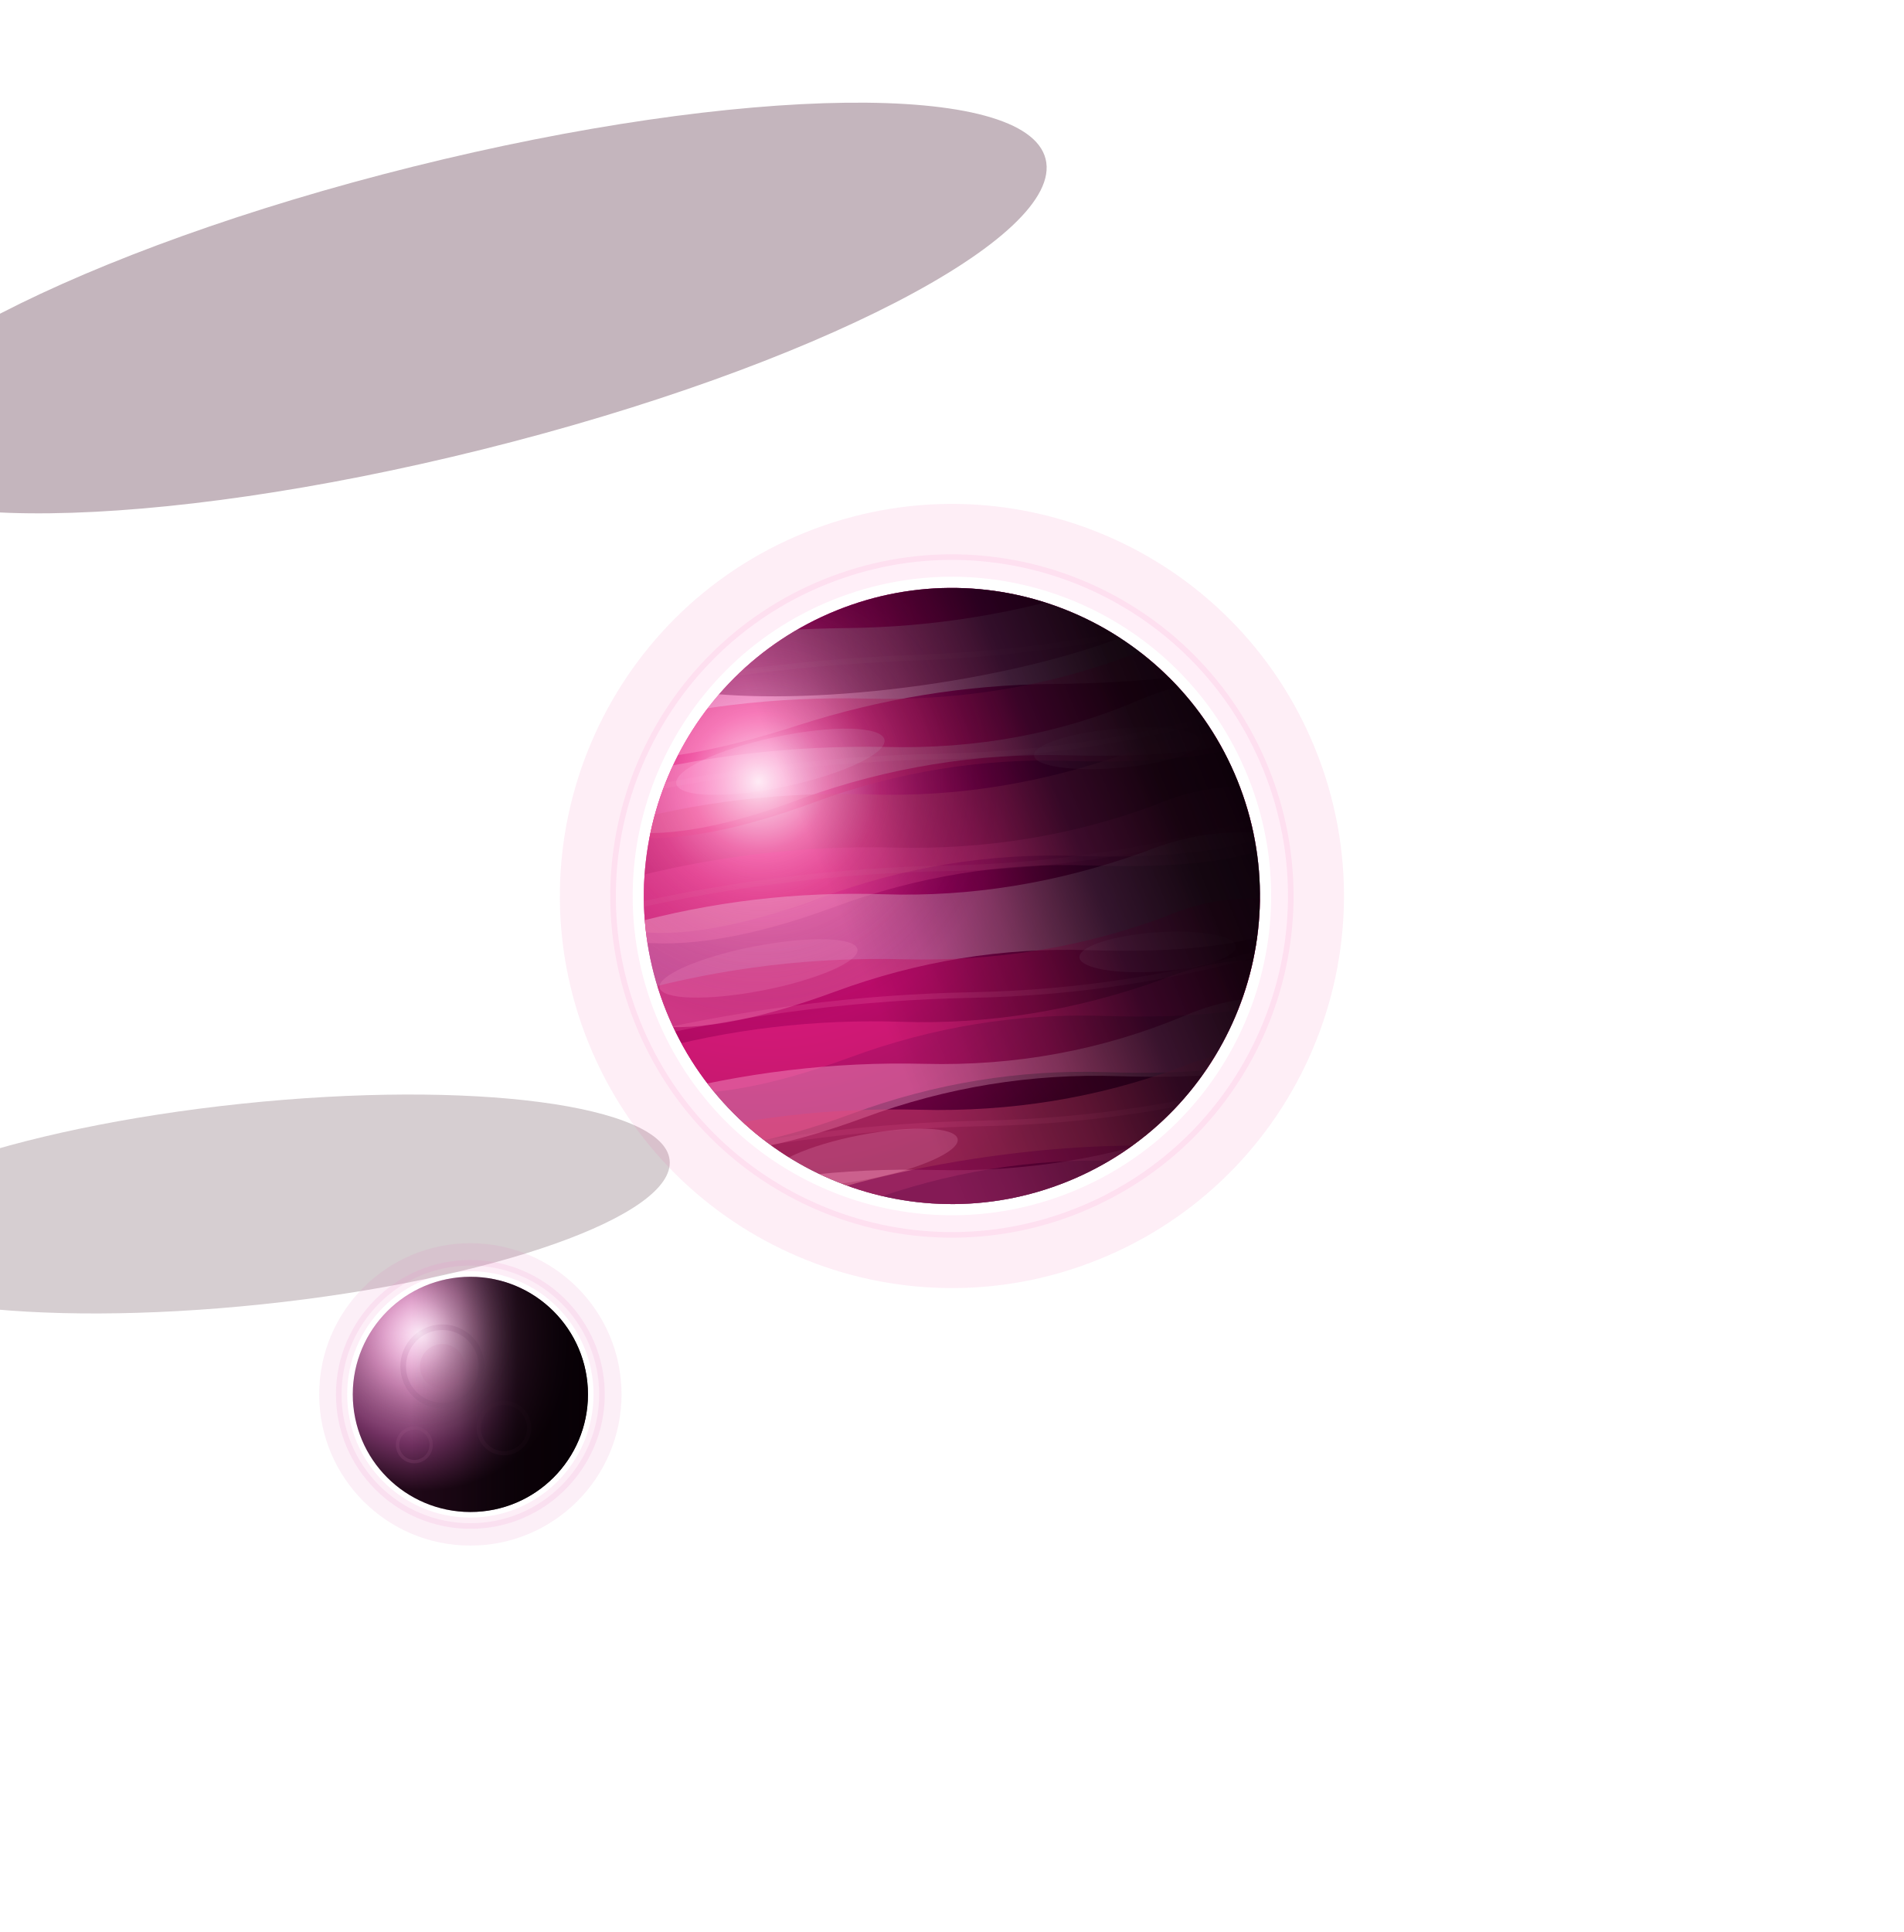
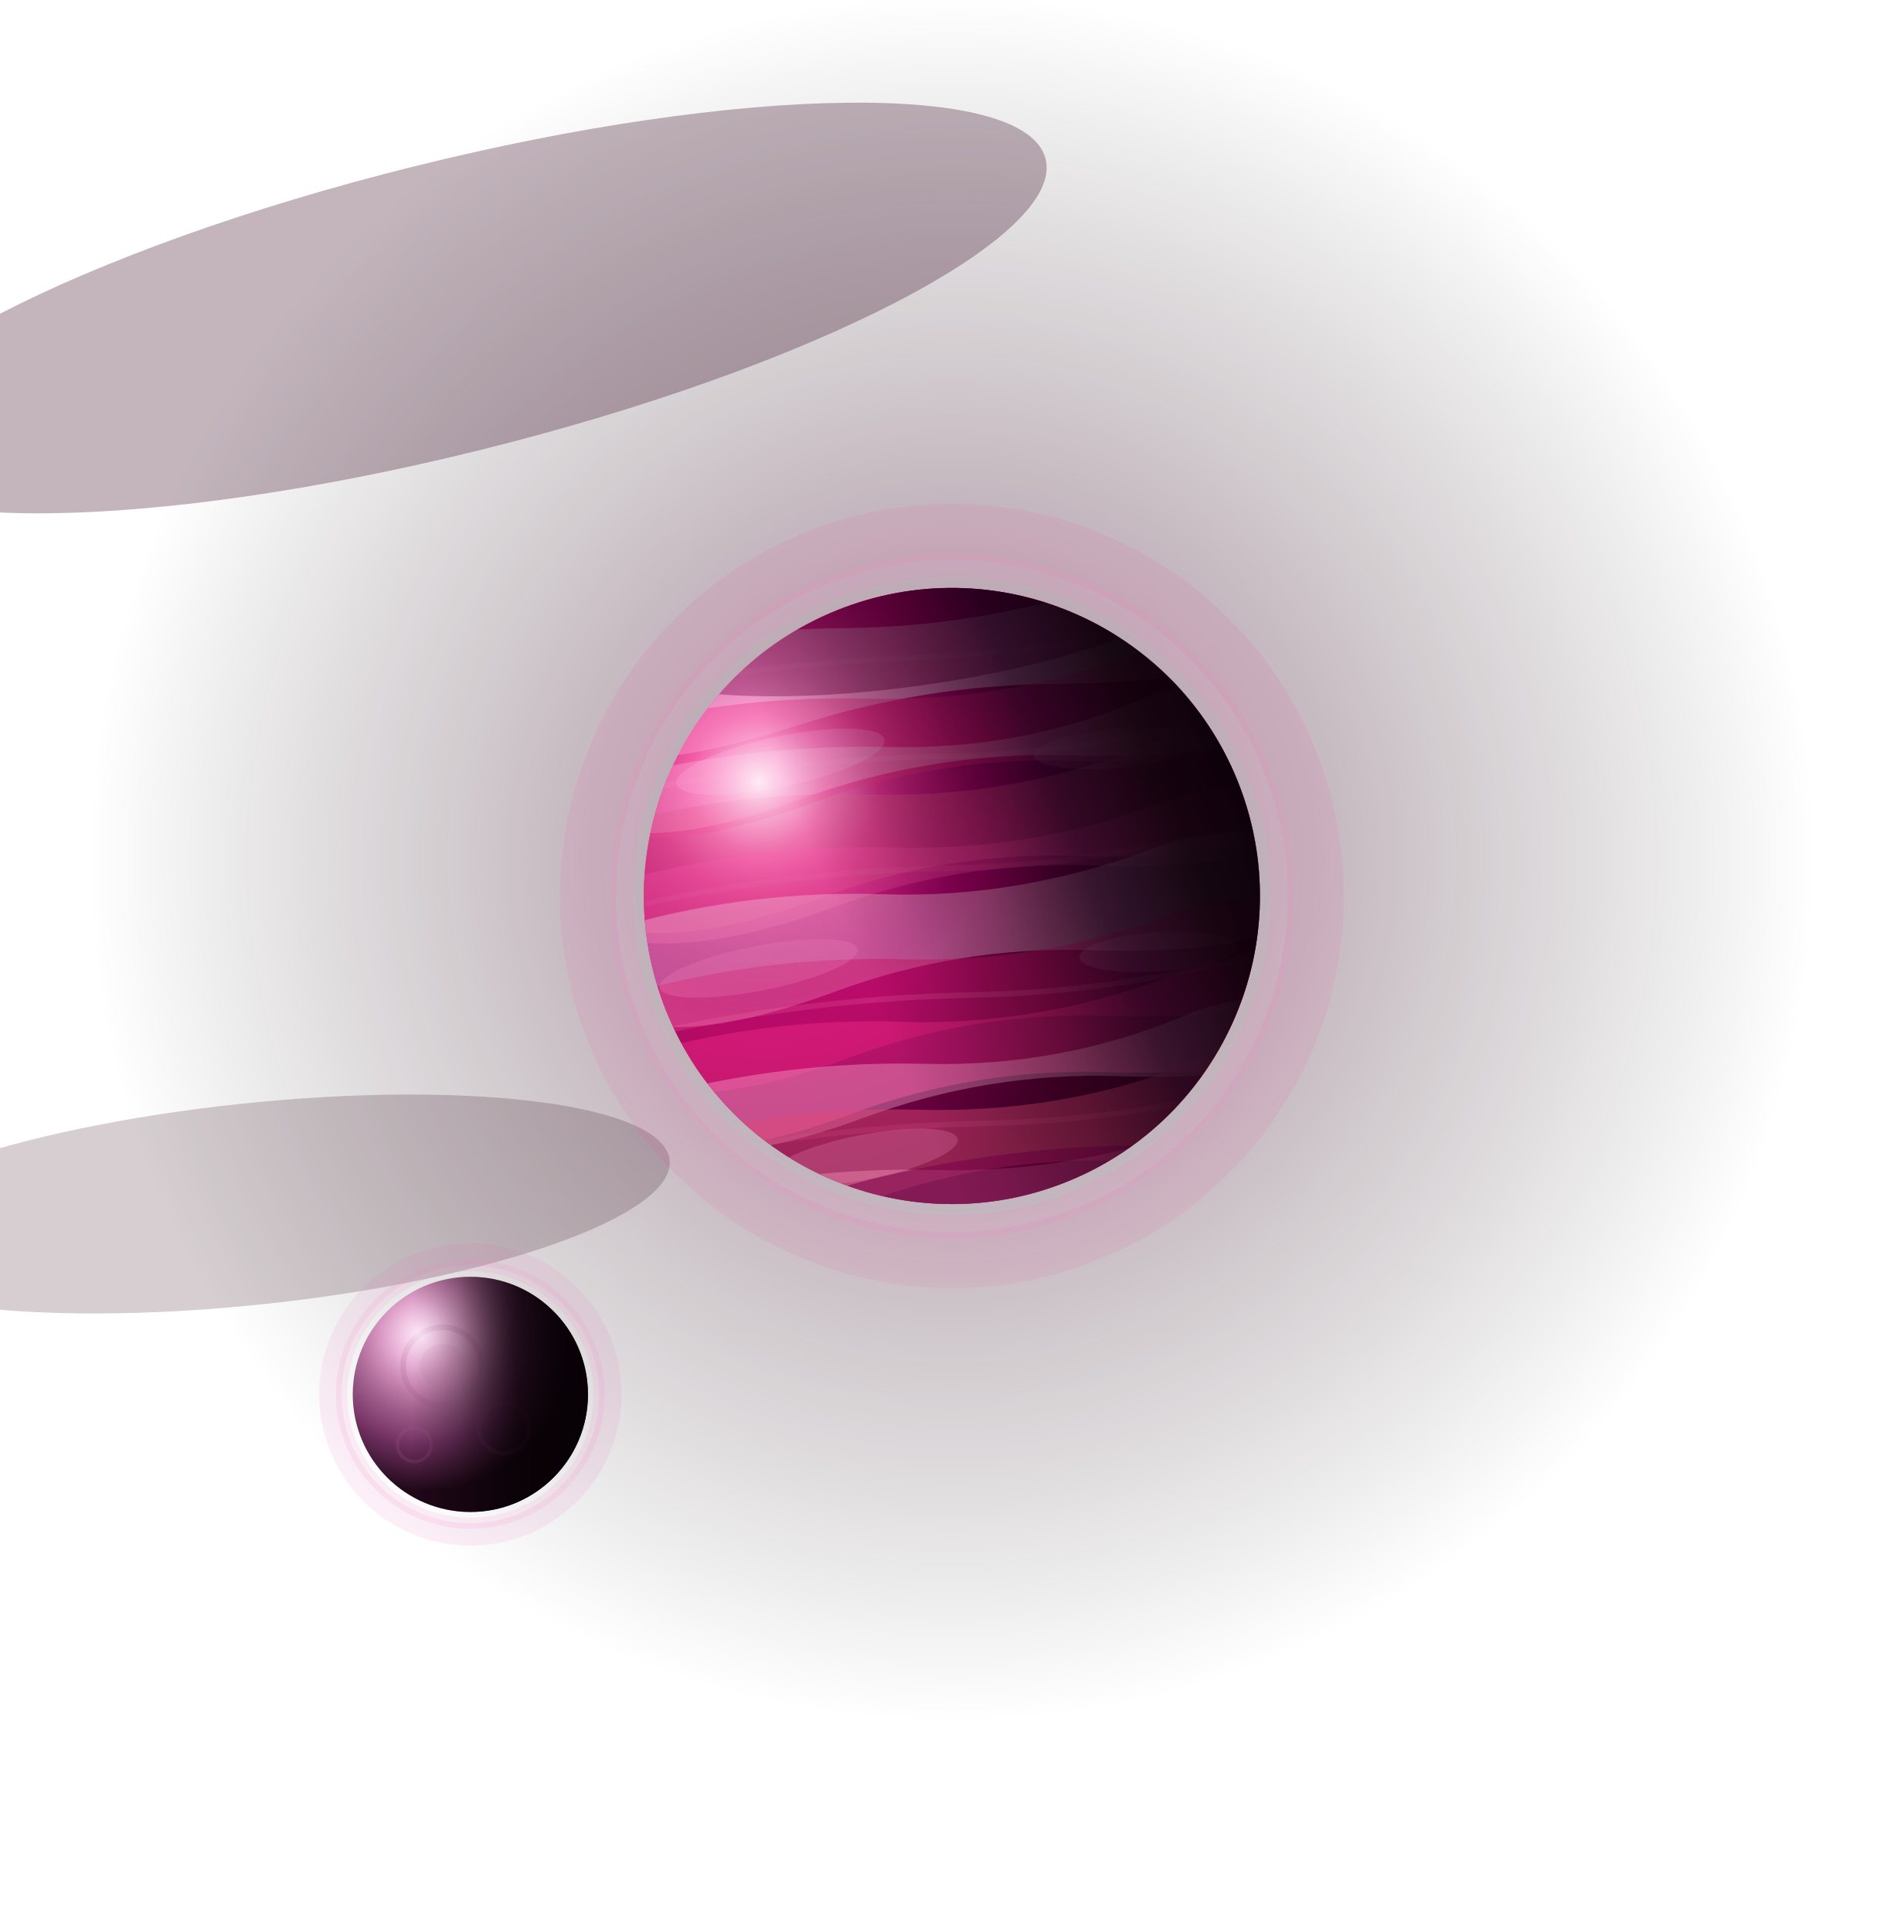
<svg xmlns="http://www.w3.org/2000/svg" width="100%" viewBox="0 0 680 690">
  <defs>
    <radialGradient id="sceneGlow" cx="50%" cy="48%" r="46%">
      <stop offset="0%" stop-color="#5a0838" stop-opacity="0.50" />
      <stop offset="55%" stop-color="#280418" stop-opacity="0.22" />
      <stop offset="100%" stop-color="#000" stop-opacity="0" />
    </radialGradient>
    <radialGradient id="pDay" cx="29%" cy="22%" r="70%">
      <stop offset="0%" stop-color="#fff0f8" />
      <stop offset="10%" stop-color="#ffb0d8" />
      <stop offset="26%" stop-color="#f0208c" />
      <stop offset="48%" stop-color="#a8006c" />
      <stop offset="72%" stop-color="#580038" />
      <stop offset="100%" stop-color="#1a0010" />
    </radialGradient>
    <linearGradient id="nightShadow" x1="100%" y1="0%" x2="0%" y2="0%">
      <stop offset="0%" stop-color="#0a0008" stop-opacity="0.98" />
      <stop offset="12%" stop-color="#0a0008" stop-opacity="0.92" />
      <stop offset="28%" stop-color="#0e0010" stop-opacity="0.75" />
      <stop offset="44%" stop-color="#100008" stop-opacity="0.38" />
      <stop offset="58%" stop-color="#000" stop-opacity="0.12" />
      <stop offset="68%" stop-color="#000" stop-opacity="0" />
      <stop offset="100%" stop-color="#000" stop-opacity="0" />
    </linearGradient>
    <radialGradient id="shine" cx="28%" cy="21%" r="40%">
      <stop offset="0%" stop-color="#fff8fc" stop-opacity="0.88" />
      <stop offset="28%" stop-color="#ffb8e0" stop-opacity="0.30" />
      <stop offset="100%" stop-color="#000" stop-opacity="0" />
    </radialGradient>
    <radialGradient id="mGrad" cx="30%" cy="26%" r="65%">
      <stop offset="0%" stop-color="#f8e0f0" />
      <stop offset="35%" stop-color="#c880b0" />
      <stop offset="70%" stop-color="#703060" />
      <stop offset="100%" stop-color="#200818" />
    </radialGradient>
    <radialGradient id="mShine" cx="28%" cy="24%" r="42%">
      <stop offset="0%" stop-color="#fff0fc" stop-opacity="0.75" />
      <stop offset="35%" stop-color="#ffb8e8" stop-opacity="0.22" />
      <stop offset="100%" stop-color="#000" stop-opacity="0" />
    </radialGradient>
    <linearGradient id="mNight" x1="100%" y1="0%" x2="0%" y2="0%">
      <stop offset="0%" stop-color="#060004" stop-opacity="0.96" />
      <stop offset="30%" stop-color="#060004" stop-opacity="0.80" />
      <stop offset="55%" stop-color="#000" stop-opacity="0.28" />
      <stop offset="75%" stop-color="#000" stop-opacity="0" />
      <stop offset="100%" stop-color="#000" stop-opacity="0" />
    </linearGradient>
    <clipPath id="pClip">
      <circle cx="340" cy="320" r="110" />
    </clipPath>
    <clipPath id="mClip">
      <circle cx="168" cy="498" r="42" />
    </clipPath>
  </defs>
  <ellipse cx="160" cy="110" rx="220" ry="52" fill="#380820" opacity="0.30" transform="rotate(-14,160,110)" style="fill:rgb(56, 8, 32);stroke:none;color:rgb(255, 255, 255);stroke-width:1px;stroke-linecap:butt;stroke-linejoin:miter;opacity:0.3;font-family:&quot;Anthropic Sans&quot;, -apple-system, BlinkMacSystemFont, &quot;Segoe UI&quot;, sans-serif;font-size:16px;font-weight:400;text-anchor:start;dominant-baseline:auto" />
  <ellipse cx="90" cy="430" rx="150" ry="36" fill="#300818" opacity="0.20" transform="rotate(-6,90,430)" style="fill:rgb(48, 8, 24);stroke:none;color:rgb(255, 255, 255);stroke-width:1px;stroke-linecap:butt;stroke-linejoin:miter;opacity:0.2;font-family:&quot;Anthropic Sans&quot;, -apple-system, BlinkMacSystemFont, &quot;Segoe UI&quot;, sans-serif;font-size:16px;font-weight:400;text-anchor:start;dominant-baseline:auto" />
+   <circle cx="340" cy="320" r="340" fill="url(#sceneGlow)" style="stroke:none;color:rgb(255, 255, 255);stroke-width:1px;stroke-linecap:butt;stroke-linejoin:miter;opacity:1;font-family:&quot;Anthropic Sans&quot;, -apple-system, BlinkMacSystemFont, &quot;Segoe UI&quot;, sans-serif;font-size:16px;font-weight:400;text-anchor:start;dominant-baseline:auto" />
  <circle cx="168" cy="498" r="50" fill="none" stroke="#e060b0" stroke-width="8" opacity="0.10" style="fill:none;stroke:rgb(224, 96, 176);color:rgb(255, 255, 255);stroke-width:8px;stroke-linecap:butt;stroke-linejoin:miter;opacity:0.1;font-family:&quot;Anthropic Sans&quot;, -apple-system, BlinkMacSystemFont, &quot;Segoe UI&quot;, sans-serif;font-size:16px;font-weight:400;text-anchor:start;dominant-baseline:auto" />
  <circle cx="168" cy="498" r="46" fill="none" stroke="#f080c8" stroke-width="4" opacity="0.14" style="fill:none;stroke:rgb(240, 128, 200);color:rgb(255, 255, 255);stroke-width:4px;stroke-linecap:butt;stroke-linejoin:miter;opacity:0.14;font-family:&quot;Anthropic Sans&quot;, -apple-system, BlinkMacSystemFont, &quot;Segoe UI&quot;, sans-serif;font-size:16px;font-weight:400;text-anchor:start;dominant-baseline:auto" />
  <circle cx="168" cy="498" r="42" fill="url(#mGrad)" style="stroke:none;color:rgb(255, 255, 255);stroke-width:1px;stroke-linecap:butt;stroke-linejoin:miter;opacity:1;font-family:&quot;Anthropic Sans&quot;, -apple-system, BlinkMacSystemFont, &quot;Segoe UI&quot;, sans-serif;font-size:16px;font-weight:400;text-anchor:start;dominant-baseline:auto" />
  <g clip-path="url(#mClip)" style="fill:rgb(0, 0, 0);stroke:none;color:rgb(255, 255, 255);stroke-width:1px;stroke-linecap:butt;stroke-linejoin:miter;opacity:1;font-family:&quot;Anthropic Sans&quot;, -apple-system, BlinkMacSystemFont, &quot;Segoe UI&quot;, sans-serif;font-size:16px;font-weight:400;text-anchor:start;dominant-baseline:auto">
    <circle cx="158" cy="488" r="14" fill="none" stroke="#a06090" stroke-width="2" opacity="0.28" style="fill:none;stroke:rgb(160, 96, 144);color:rgb(255, 255, 255);stroke-width:2px;stroke-linecap:butt;stroke-linejoin:miter;opacity:0.28;font-family:&quot;Anthropic Sans&quot;, -apple-system, BlinkMacSystemFont, &quot;Segoe UI&quot;, sans-serif;font-size:16px;font-weight:400;text-anchor:start;dominant-baseline:auto" />
    <circle cx="158" cy="488" r="8" fill="#c878a8" opacity="0.20" style="fill:rgb(200, 120, 168);stroke:none;color:rgb(255, 255, 255);stroke-width:1px;stroke-linecap:butt;stroke-linejoin:miter;opacity:0.2;font-family:&quot;Anthropic Sans&quot;, -apple-system, BlinkMacSystemFont, &quot;Segoe UI&quot;, sans-serif;font-size:16px;font-weight:400;text-anchor:start;dominant-baseline:auto" />
    <circle cx="180" cy="510" r="9" fill="none" stroke="#904878" stroke-width="1.5" opacity="0.22" style="fill:none;stroke:rgb(144, 72, 120);color:rgb(255, 255, 255);stroke-width:1.5px;stroke-linecap:butt;stroke-linejoin:miter;opacity:0.22;font-family:&quot;Anthropic Sans&quot;, -apple-system, BlinkMacSystemFont, &quot;Segoe UI&quot;, sans-serif;font-size:16px;font-weight:400;text-anchor:start;dominant-baseline:auto" />
    <circle cx="148" cy="516" r="6" fill="none" stroke="#a05888" stroke-width="1.2" opacity="0.20" style="fill:none;stroke:rgb(160, 88, 136);color:rgb(255, 255, 255);stroke-width:1.2px;stroke-linecap:butt;stroke-linejoin:miter;opacity:0.2;font-family:&quot;Anthropic Sans&quot;, -apple-system, BlinkMacSystemFont, &quot;Segoe UI&quot;, sans-serif;font-size:16px;font-weight:400;text-anchor:start;dominant-baseline:auto" />
    <rect x="126" y="456" width="84" height="84" fill="url(#mNight)" style="stroke:none;color:rgb(255, 255, 255);stroke-width:1px;stroke-linecap:butt;stroke-linejoin:miter;opacity:1;font-family:&quot;Anthropic Sans&quot;, -apple-system, BlinkMacSystemFont, &quot;Segoe UI&quot;, sans-serif;font-size:16px;font-weight:400;text-anchor:start;dominant-baseline:auto" />
  </g>
  <circle cx="168" cy="498" r="42" fill="url(#mShine)" style="stroke:none;color:rgb(255, 255, 255);stroke-width:1px;stroke-linecap:butt;stroke-linejoin:miter;opacity:1;font-family:&quot;Anthropic Sans&quot;, -apple-system, BlinkMacSystemFont, &quot;Segoe UI&quot;, sans-serif;font-size:16px;font-weight:400;text-anchor:start;dominant-baseline:auto" />
  <g transform="rotate(-22, 340, 320)" style="fill:rgb(0, 0, 0);stroke:none;color:rgb(255, 255, 255);stroke-width:1px;stroke-linecap:butt;stroke-linejoin:miter;opacity:1;font-family:&quot;Anthropic Sans&quot;, -apple-system, BlinkMacSystemFont, &quot;Segoe UI&quot;, sans-serif;font-size:16px;font-weight:400;text-anchor:start;dominant-baseline:auto">
    <circle cx="340" cy="320" r="130" fill="none" stroke="#f040a0" stroke-width="20" opacity="0.09" style="fill:none;stroke:rgb(240, 64, 160);color:rgb(255, 255, 255);stroke-width:20px;stroke-linecap:butt;stroke-linejoin:miter;opacity:0.09;font-family:&quot;Anthropic Sans&quot;, -apple-system, BlinkMacSystemFont, &quot;Segoe UI&quot;, sans-serif;font-size:16px;font-weight:400;text-anchor:start;dominant-baseline:auto" />
    <circle cx="340" cy="320" r="118" fill="none" stroke="#ff80c8" stroke-width="8" opacity="0.13" style="fill:none;stroke:rgb(255, 128, 200);color:rgb(255, 255, 255);stroke-width:8px;stroke-linecap:butt;stroke-linejoin:miter;opacity:0.13;font-family:&quot;Anthropic Sans&quot;, -apple-system, BlinkMacSystemFont, &quot;Segoe UI&quot;, sans-serif;font-size:16px;font-weight:400;text-anchor:start;dominant-baseline:auto" />
    <circle cx="340" cy="320" r="110" fill="url(#pDay)" style="stroke:none;color:rgb(255, 255, 255);stroke-width:1px;stroke-linecap:butt;stroke-linejoin:miter;opacity:1;font-family:&quot;Anthropic Sans&quot;, -apple-system, BlinkMacSystemFont, &quot;Segoe UI&quot;, sans-serif;font-size:16px;font-weight:400;text-anchor:start;dominant-baseline:auto" />
    <g clip-path="url(#pClip)" style="fill:rgb(0, 0, 0);stroke:none;color:rgb(255, 255, 255);stroke-width:1px;stroke-linecap:butt;stroke-linejoin:miter;opacity:1;font-family:&quot;Anthropic Sans&quot;, -apple-system, BlinkMacSystemFont, &quot;Segoe UI&quot;, sans-serif;font-size:16px;font-weight:400;text-anchor:start;dominant-baseline:auto">
      <g transform="rotate(14, 340, 320)" style="fill:rgb(0, 0, 0);stroke:none;color:rgb(255, 255, 255);stroke-width:1px;stroke-linecap:butt;stroke-linejoin:miter;opacity:1;font-family:&quot;Anthropic Sans&quot;, -apple-system, BlinkMacSystemFont, &quot;Segoe UI&quot;, sans-serif;font-size:16px;font-weight:400;text-anchor:start;dominant-baseline:auto">
        <rect x="224" y="210" width="232" height="236" fill="#c0006e" opacity="0.30" style="fill:rgb(192, 0, 110);stroke:none;color:rgb(255, 255, 255);stroke-width:1px;stroke-linecap:butt;stroke-linejoin:miter;opacity:0.3;font-family:&quot;Anthropic Sans&quot;, -apple-system, BlinkMacSystemFont, &quot;Segoe UI&quot;, sans-serif;font-size:16px;font-weight:400;text-anchor:start;dominant-baseline:auto" />
        <path d="M224 218 Q270 214 316 220 Q362 226 408 218 Q432 214 456 218                  L456 252 Q432 256 386 250 Q340 244 294 252 Q248 260 224 254 Z" fill="#ffd0ec" opacity="0.55" style="fill:rgb(255, 208, 236);stroke:none;color:rgb(255, 255, 255);stroke-width:1px;stroke-linecap:butt;stroke-linejoin:miter;opacity:0.55;font-family:&quot;Anthropic Sans&quot;, -apple-system, BlinkMacSystemFont, &quot;Segoe UI&quot;, sans-serif;font-size:16px;font-weight:400;text-anchor:start;dominant-baseline:auto" />
        <path d="M224 244 Q272 238 320 246 Q368 254 414 244 Q436 240 456 244                  L456 280 Q434 286 388 278 Q342 270 296 280 Q250 290 224 282 Z" fill="#f02080" opacity="0.48" style="fill:rgb(240, 32, 128);stroke:none;color:rgb(255, 255, 255);stroke-width:1px;stroke-linecap:butt;stroke-linejoin:miter;opacity:0.48;font-family:&quot;Anthropic Sans&quot;, -apple-system, BlinkMacSystemFont, &quot;Segoe UI&quot;, sans-serif;font-size:16px;font-weight:400;text-anchor:start;dominant-baseline:auto" />
        <path d="M224 262 Q274 256 324 264 Q372 272 416 260 Q438 254 456 260                  L456 278 Q436 284 388 276 Q340 268 292 278 Q248 288 224 280 Z" fill="#ffb0d8" opacity="0.38" style="fill:rgb(255, 176, 216);stroke:none;color:rgb(255, 255, 255);stroke-width:1px;stroke-linecap:butt;stroke-linejoin:miter;opacity:0.38;font-family:&quot;Anthropic Sans&quot;, -apple-system, BlinkMacSystemFont, &quot;Segoe UI&quot;, sans-serif;font-size:16px;font-weight:400;text-anchor:start;dominant-baseline:auto" />
        <path d="M224 278 Q270 272 316 280 Q362 288 410 278 Q434 272 456 278                  L456 314 Q432 320 386 312 Q340 304 294 314 Q248 324 224 316 Z" fill="#e84888" opacity="0.46" style="fill:rgb(232, 72, 136);stroke:none;color:rgb(255, 255, 255);stroke-width:1px;stroke-linecap:butt;stroke-linejoin:miter;opacity:0.46;font-family:&quot;Anthropic Sans&quot;, -apple-system, BlinkMacSystemFont, &quot;Segoe UI&quot;, sans-serif;font-size:16px;font-weight:400;text-anchor:start;dominant-baseline:auto" />
        <path d="M224 298 Q274 292 322 300 Q370 308 416 298 Q438 292 456 298                  L456 318 Q436 324 390 316 Q344 308 298 318 Q252 328 224 320 Z" fill="#ff40a0" opacity="0.40" style="fill:rgb(255, 64, 160);stroke:none;color:rgb(255, 255, 255);stroke-width:1px;stroke-linecap:butt;stroke-linejoin:miter;opacity:0.4;font-family:&quot;Anthropic Sans&quot;, -apple-system, BlinkMacSystemFont, &quot;Segoe UI&quot;, sans-serif;font-size:16px;font-weight:400;text-anchor:start;dominant-baseline:auto" />
        <path d="M224 314 Q270 308 316 316 Q362 324 410 314 Q434 308 456 314                  L456 348 Q432 354 386 346 Q340 338 294 348 Q248 358 224 350 Z" fill="#ffc0e0" opacity="0.44" style="fill:rgb(255, 192, 224);stroke:none;color:rgb(255, 255, 255);stroke-width:1px;stroke-linecap:butt;stroke-linejoin:miter;opacity:0.44;font-family:&quot;Anthropic Sans&quot;, -apple-system, BlinkMacSystemFont, &quot;Segoe UI&quot;, sans-serif;font-size:16px;font-weight:400;text-anchor:start;dominant-baseline:auto" />
        <path d="M224 338 Q272 332 320 340 Q368 348 414 338 Q436 332 456 338                  L456 372 Q434 378 388 370 Q342 362 296 372 Q250 382 224 374 Z" fill="#d81870" opacity="0.48" style="fill:rgb(216, 24, 112);stroke:none;color:rgb(255, 255, 255);stroke-width:1px;stroke-linecap:butt;stroke-linejoin:miter;opacity:0.48;font-family:&quot;Anthropic Sans&quot;, -apple-system, BlinkMacSystemFont, &quot;Segoe UI&quot;, sans-serif;font-size:16px;font-weight:400;text-anchor:start;dominant-baseline:auto" />
        <path d="M224 360 Q270 354 316 362 Q362 370 410 360 Q434 354 456 360                  L456 392 Q432 398 386 390 Q340 382 294 392 Q248 402 224 394 Z" fill="#f02888" opacity="0.46" style="fill:rgb(240, 40, 136);stroke:none;color:rgb(255, 255, 255);stroke-width:1px;stroke-linecap:butt;stroke-linejoin:miter;opacity:0.46;font-family:&quot;Anthropic Sans&quot;, -apple-system, BlinkMacSystemFont, &quot;Segoe UI&quot;, sans-serif;font-size:16px;font-weight:400;text-anchor:start;dominant-baseline:auto" />
        <path d="M224 376 Q274 370 322 378 Q370 386 416 374 Q438 368 456 374                  L456 394 Q436 400 390 392 Q344 384 298 394 Q252 404 224 396 Z" fill="#ffb8d8" opacity="0.36" style="fill:rgb(255, 184, 216);stroke:none;color:rgb(255, 255, 255);stroke-width:1px;stroke-linecap:butt;stroke-linejoin:miter;opacity:0.36;font-family:&quot;Anthropic Sans&quot;, -apple-system, BlinkMacSystemFont, &quot;Segoe UI&quot;, sans-serif;font-size:16px;font-weight:400;text-anchor:start;dominant-baseline:auto" />
        <path d="M224 392 Q270 386 318 394 Q366 402 412 392 Q436 386 456 392                  L456 424 Q432 430 386 422 Q340 414 294 424 Q248 434 224 426 Z" fill="#e04878" opacity="0.48" style="fill:rgb(224, 72, 120);stroke:none;color:rgb(255, 255, 255);stroke-width:1px;stroke-linecap:butt;stroke-linejoin:miter;opacity:0.48;font-family:&quot;Anthropic Sans&quot;, -apple-system, BlinkMacSystemFont, &quot;Segoe UI&quot;, sans-serif;font-size:16px;font-weight:400;text-anchor:start;dominant-baseline:auto" />
        <path d="M224 414 Q272 408 320 416 Q368 424 414 414 Q438 408 456 414                  L456 438 Q434 444 388 436 Q342 428 296 438 Q250 448 224 440 Z" fill="#f890b8" opacity="0.40" style="fill:rgb(248, 144, 184);stroke:none;color:rgb(255, 255, 255);stroke-width:1px;stroke-linecap:butt;stroke-linejoin:miter;opacity:0.4;font-family:&quot;Anthropic Sans&quot;, -apple-system, BlinkMacSystemFont, &quot;Segoe UI&quot;, sans-serif;font-size:16px;font-weight:400;text-anchor:start;dominant-baseline:auto" />
        <path d="M224 232 Q282 228 340 234 Q398 240 456 232" fill="none" stroke="#ffb0d8" stroke-width="2" opacity="0.22" stroke-linecap="round" style="fill:none;stroke:rgb(255, 176, 216);color:rgb(255, 255, 255);stroke-width:2px;stroke-linecap:round;stroke-linejoin:miter;opacity:0.22;font-family:&quot;Anthropic Sans&quot;, -apple-system, BlinkMacSystemFont, &quot;Segoe UI&quot;, sans-serif;font-size:16px;font-weight:400;text-anchor:start;dominant-baseline:auto" />
        <path d="M224 268 Q284 263 342 270 Q400 277 456 268" fill="none" stroke="#ff80c0" stroke-width="2" opacity="0.20" stroke-linecap="round" style="fill:none;stroke:rgb(255, 128, 192);color:rgb(255, 255, 255);stroke-width:2px;stroke-linecap:round;stroke-linejoin:miter;opacity:0.2;font-family:&quot;Anthropic Sans&quot;, -apple-system, BlinkMacSystemFont, &quot;Segoe UI&quot;, sans-serif;font-size:16px;font-weight:400;text-anchor:start;dominant-baseline:auto" />
        <path d="M224 308 Q282 303 340 310 Q398 317 456 308" fill="none" stroke="#f060a0" stroke-width="2" opacity="0.18" stroke-linecap="round" style="fill:none;stroke:rgb(240, 96, 160);color:rgb(255, 255, 255);stroke-width:2px;stroke-linecap:round;stroke-linejoin:miter;opacity:0.18;font-family:&quot;Anthropic Sans&quot;, -apple-system, BlinkMacSystemFont, &quot;Segoe UI&quot;, sans-serif;font-size:16px;font-weight:400;text-anchor:start;dominant-baseline:auto" />
        <path d="M224 354 Q284 349 342 356 Q400 363 456 354" fill="none" stroke="#ff80b8" stroke-width="2" opacity="0.18" stroke-linecap="round" style="fill:none;stroke:rgb(255, 128, 184);color:rgb(255, 255, 255);stroke-width:2px;stroke-linecap:round;stroke-linejoin:miter;opacity:0.18;font-family:&quot;Anthropic Sans&quot;, -apple-system, BlinkMacSystemFont, &quot;Segoe UI&quot;, sans-serif;font-size:16px;font-weight:400;text-anchor:start;dominant-baseline:auto" />
        <path d="M224 400 Q282 395 340 402 Q398 409 456 400" fill="none" stroke="#e85890" stroke-width="2" opacity="0.16" stroke-linecap="round" style="fill:none;stroke:rgb(232, 88, 144);color:rgb(255, 255, 255);stroke-width:2px;stroke-linecap:round;stroke-linejoin:miter;opacity:0.16;font-family:&quot;Anthropic Sans&quot;, -apple-system, BlinkMacSystemFont, &quot;Segoe UI&quot;, sans-serif;font-size:16px;font-weight:400;text-anchor:start;dominant-baseline:auto" />
        <ellipse cx="286" cy="264" rx="38" ry="9" fill="#ffb0e0" opacity="0.24" transform="rotate(-4,286,264)" style="fill:rgb(255, 176, 224);stroke:none;color:rgb(255, 255, 255);stroke-width:1px;stroke-linecap:butt;stroke-linejoin:miter;opacity:0.24;font-family:&quot;Anthropic Sans&quot;, -apple-system, BlinkMacSystemFont, &quot;Segoe UI&quot;, sans-serif;font-size:16px;font-weight:400;text-anchor:start;dominant-baseline:auto" />
        <ellipse cx="406" cy="276" rx="30" ry="7" fill="#ffa0d0" opacity="0.22" transform="rotate(3,406,276)" style="fill:rgb(255, 160, 208);stroke:none;color:rgb(255, 255, 255);stroke-width:1px;stroke-linecap:butt;stroke-linejoin:miter;opacity:0.22;font-family:&quot;Anthropic Sans&quot;, -apple-system, BlinkMacSystemFont, &quot;Segoe UI&quot;, sans-serif;font-size:16px;font-weight:400;text-anchor:start;dominant-baseline:auto" />
        <ellipse cx="268" cy="336" rx="36" ry="8" fill="#ff90c8" opacity="0.22" transform="rotate(-3,268,336)" style="fill:rgb(255, 144, 200);stroke:none;color:rgb(255, 255, 255);stroke-width:1px;stroke-linecap:butt;stroke-linejoin:miter;opacity:0.22;font-family:&quot;Anthropic Sans&quot;, -apple-system, BlinkMacSystemFont, &quot;Segoe UI&quot;, sans-serif;font-size:16px;font-weight:400;text-anchor:start;dominant-baseline:auto" />
        <ellipse cx="410" cy="350" rx="28" ry="7" fill="#ffb0d8" opacity="0.20" transform="rotate(4,410,350)" style="fill:rgb(255, 176, 216);stroke:none;color:rgb(255, 255, 255);stroke-width:1px;stroke-linecap:butt;stroke-linejoin:miter;opacity:0.2;font-family:&quot;Anthropic Sans&quot;, -apple-system, BlinkMacSystemFont, &quot;Segoe UI&quot;, sans-serif;font-size:16px;font-weight:400;text-anchor:start;dominant-baseline:auto" />
        <ellipse cx="296" cy="408" rx="34" ry="8" fill="#ffa8d0" opacity="0.20" transform="rotate(-3,296,408)" style="fill:rgb(255, 168, 208);stroke:none;color:rgb(255, 255, 255);stroke-width:1px;stroke-linecap:butt;stroke-linejoin:miter;opacity:0.2;font-family:&quot;Anthropic Sans&quot;, -apple-system, BlinkMacSystemFont, &quot;Segoe UI&quot;, sans-serif;font-size:16px;font-weight:400;text-anchor:start;dominant-baseline:auto" />
        <ellipse cx="340" cy="216" rx="110" ry="28" fill="#7a0048" opacity="0.50" style="fill:rgb(122, 0, 72);stroke:none;color:rgb(255, 255, 255);stroke-width:1px;stroke-linecap:butt;stroke-linejoin:miter;opacity:0.5;font-family:&quot;Anthropic Sans&quot;, -apple-system, BlinkMacSystemFont, &quot;Segoe UI&quot;, sans-serif;font-size:16px;font-weight:400;text-anchor:start;dominant-baseline:auto" />
        <ellipse cx="340" cy="442" rx="110" ry="28" fill="#7a0048" opacity="0.55" style="fill:rgb(122, 0, 72);stroke:none;color:rgb(255, 255, 255);stroke-width:1px;stroke-linecap:butt;stroke-linejoin:miter;opacity:0.55;font-family:&quot;Anthropic Sans&quot;, -apple-system, BlinkMacSystemFont, &quot;Segoe UI&quot;, sans-serif;font-size:16px;font-weight:400;text-anchor:start;dominant-baseline:auto" />
      </g>
      <circle cx="340" cy="320" r="110" fill="url(#shine)" style="stroke:none;color:rgb(255, 255, 255);stroke-width:1px;stroke-linecap:butt;stroke-linejoin:miter;opacity:1;font-family:&quot;Anthropic Sans&quot;, -apple-system, BlinkMacSystemFont, &quot;Segoe UI&quot;, sans-serif;font-size:16px;font-weight:400;text-anchor:start;dominant-baseline:auto" />
      <rect x="230" y="210" width="220" height="220" fill="url(#nightShadow)" style="stroke:none;color:rgb(255, 255, 255);stroke-width:1px;stroke-linecap:butt;stroke-linejoin:miter;opacity:1;font-family:&quot;Anthropic Sans&quot;, -apple-system, BlinkMacSystemFont, &quot;Segoe UI&quot;, sans-serif;font-size:16px;font-weight:400;text-anchor:start;dominant-baseline:auto" />
    </g>
  </g>
</svg>
